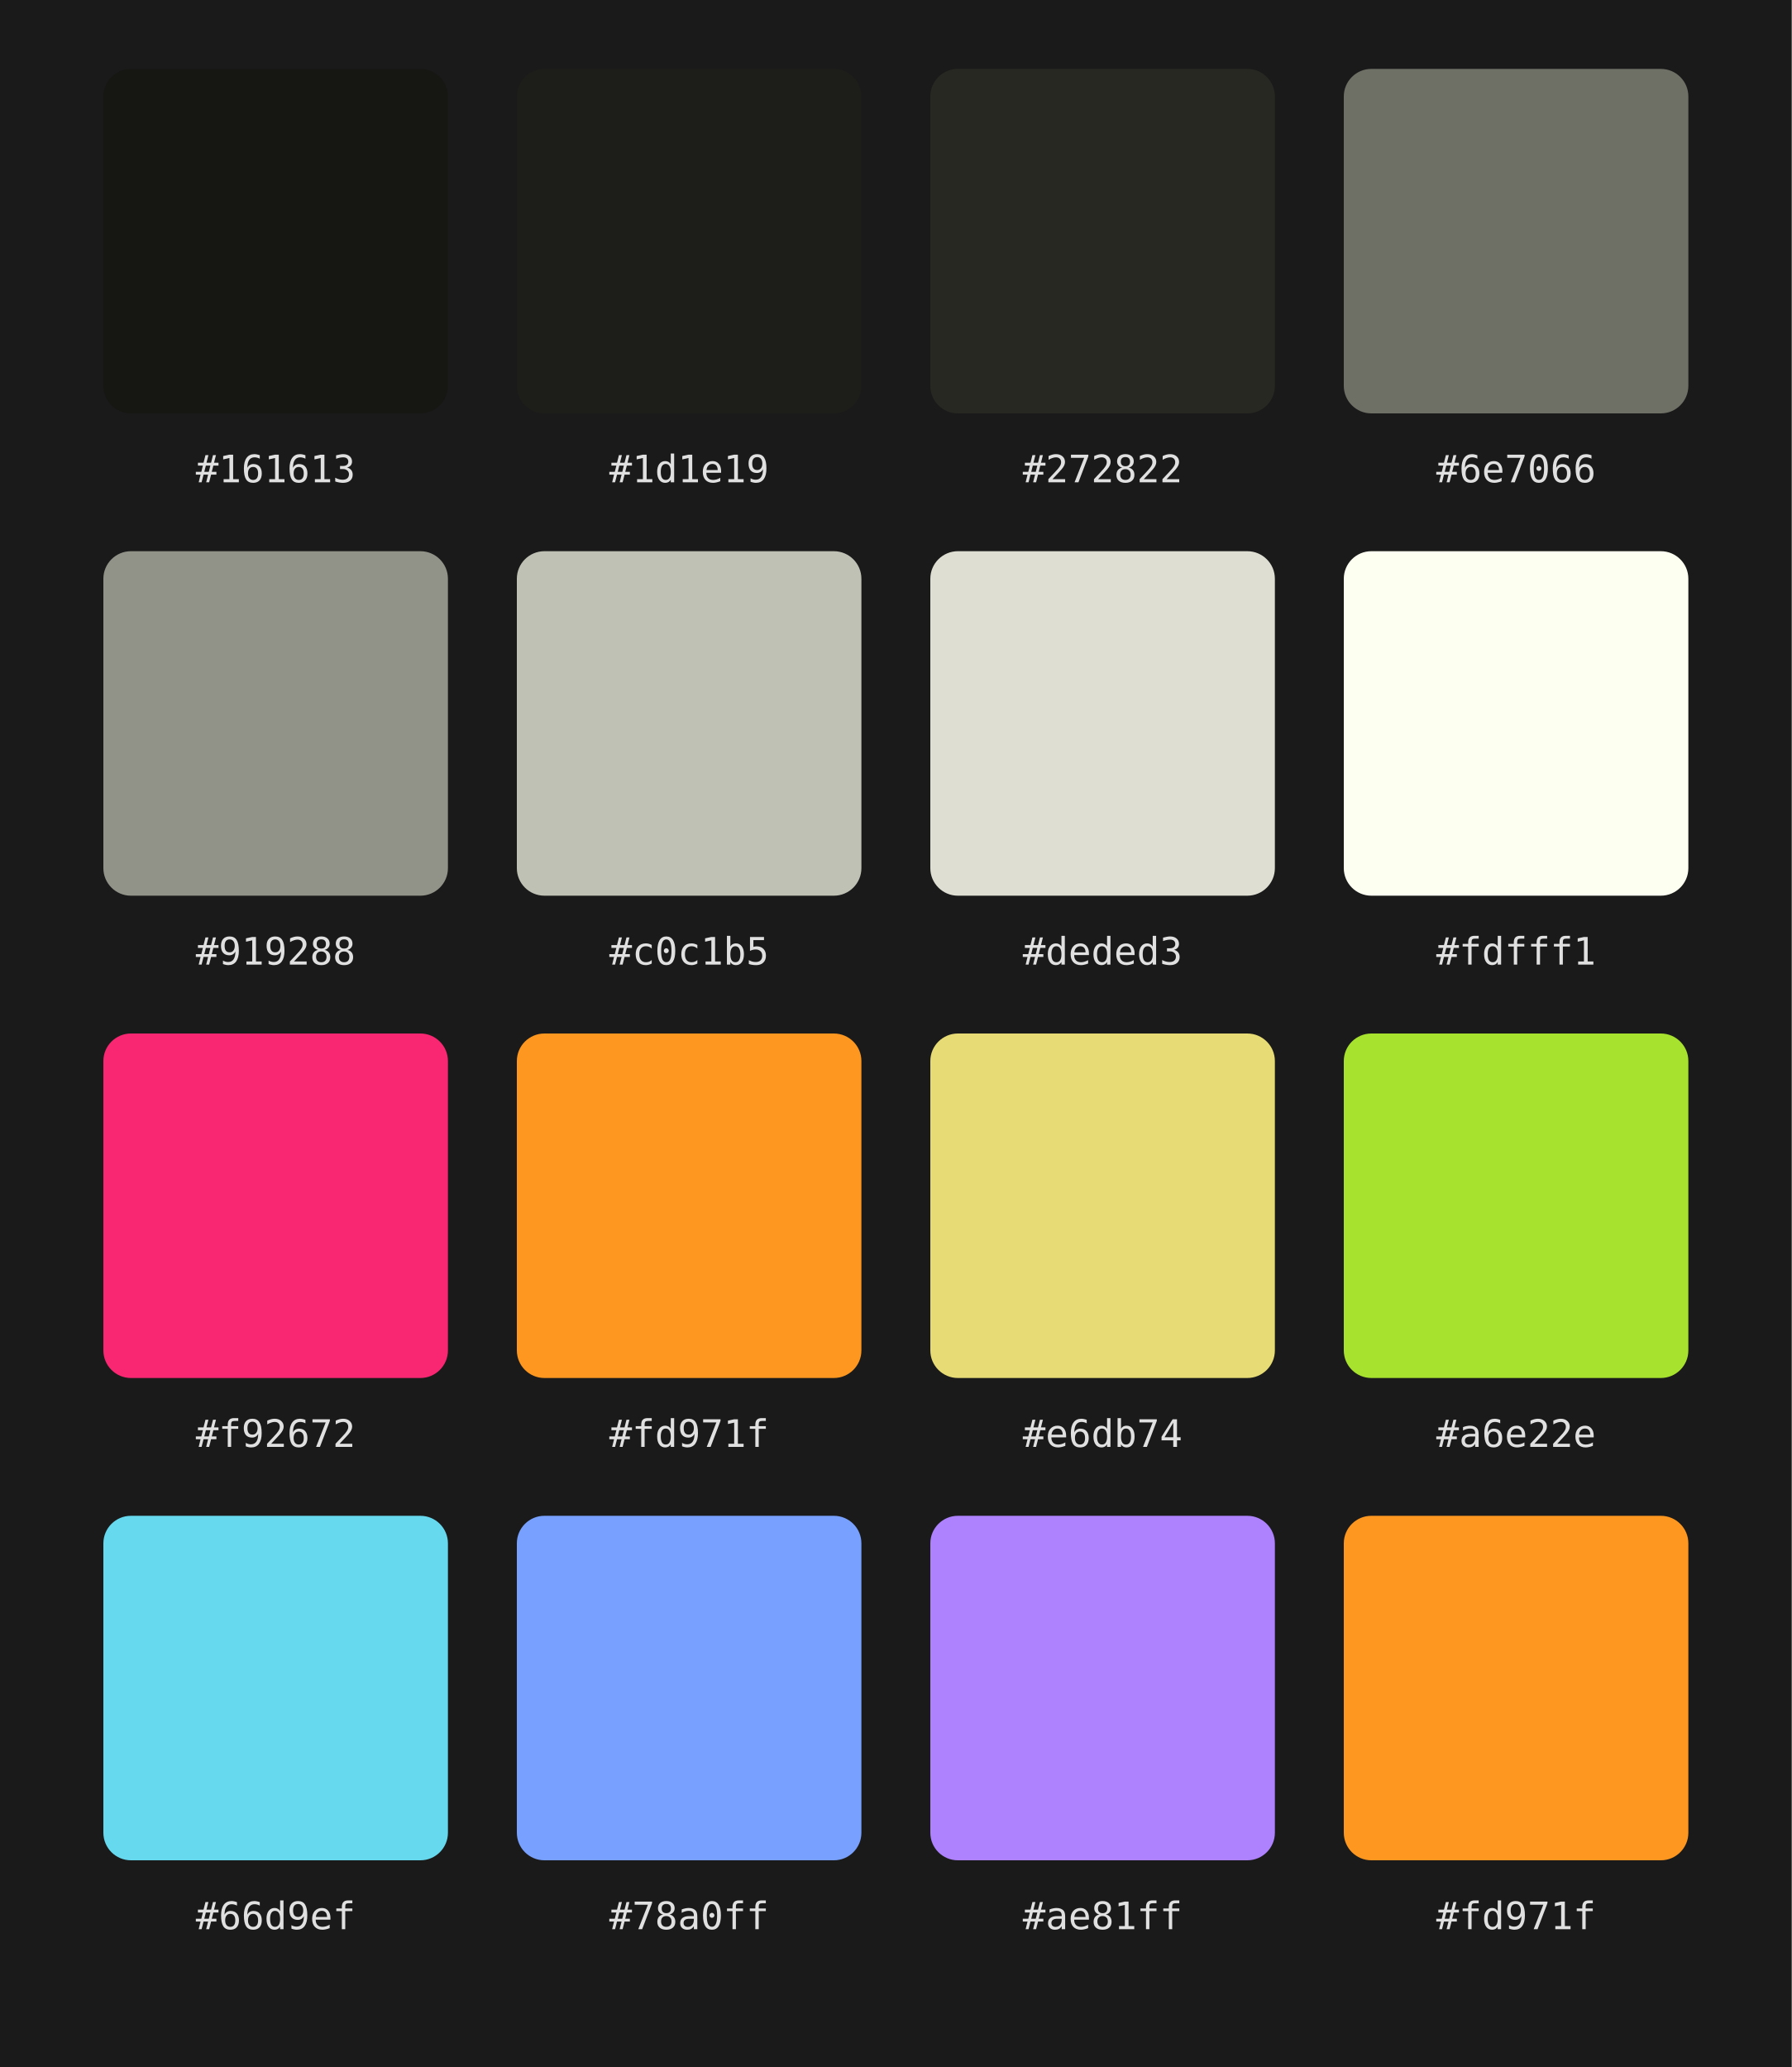
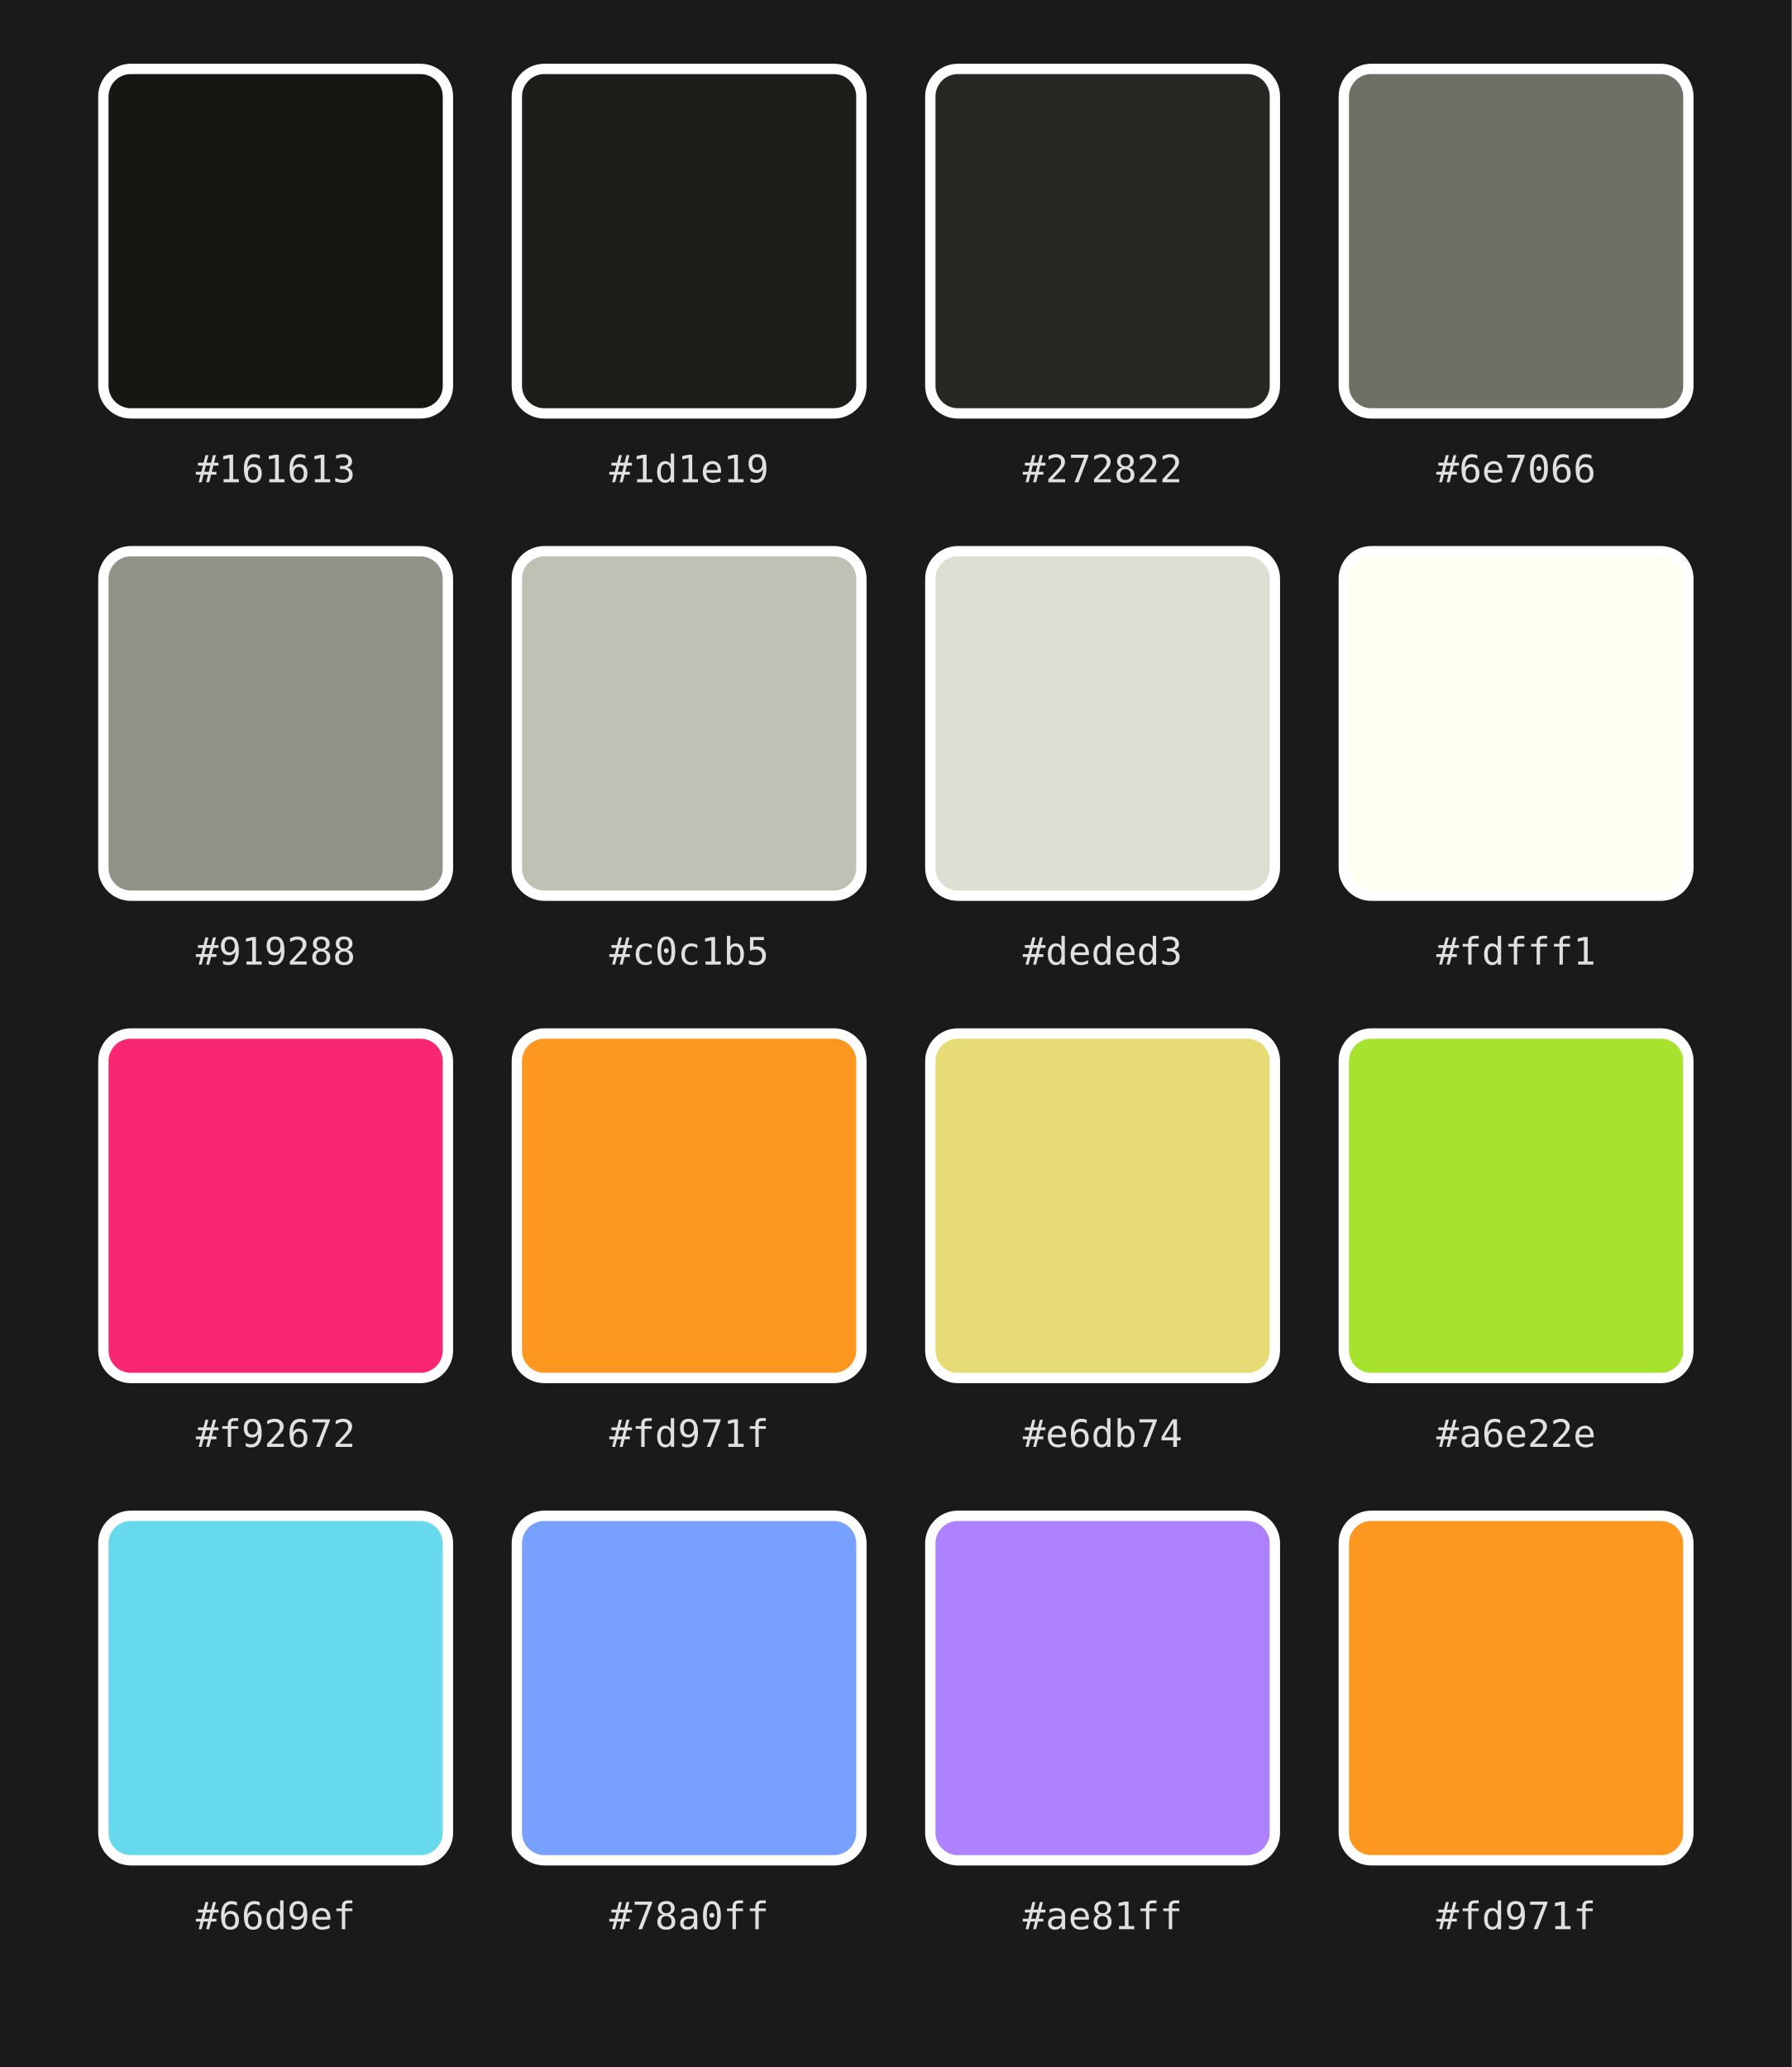
<svg xmlns="http://www.w3.org/2000/svg" width="520" height="600" viewBox="0 0 520 600">
  <rect width="100%" height="100%" fill="#1a1a1a" />
  <style>
    .hex-label { font-family: 'SF Mono', 'Fira Code', 'Consolas', monospace; font-size: 11px; text-anchor: middle; }
  </style>
-   <rect x="30" y="20" width="100" height="100" rx="8" fill="#161613" />
+   <rect x="30" y="20" width="100" height="100" rx="8" fill="#161613" stroke="#ffffff" stroke-width="3" />
  <text x="80" y="140" class="hex-label" fill="#e0e0e0">#161613</text>
-   <rect x="150" y="20" width="100" height="100" rx="8" fill="#1d1e19" />
+   <rect x="150" y="20" width="100" height="100" rx="8" fill="#1d1e19" stroke="#ffffff" stroke-width="3" />
  <text x="200" y="140" class="hex-label" fill="#e0e0e0">#1d1e19</text>
-   <rect x="270" y="20" width="100" height="100" rx="8" fill="#272822" />
+   <rect x="270" y="20" width="100" height="100" rx="8" fill="#272822" stroke="#ffffff" stroke-width="3" />
  <text x="320" y="140" class="hex-label" fill="#e0e0e0">#272822</text>
-   <rect x="390" y="20" width="100" height="100" rx="8" fill="#6e7066" />
+   <rect x="390" y="20" width="100" height="100" rx="8" fill="#6e7066" stroke="#ffffff" stroke-width="3" />
  <text x="440" y="140" class="hex-label" fill="#e0e0e0">#6e7066</text>
-   <rect x="30" y="160" width="100" height="100" rx="8" fill="#919288" />
+   <rect x="30" y="160" width="100" height="100" rx="8" fill="#919288" stroke="#ffffff" stroke-width="3" />
  <text x="80" y="280" class="hex-label" fill="#e0e0e0">#919288</text>
-   <rect x="150" y="160" width="100" height="100" rx="8" fill="#c0c1b5" />
+   <rect x="150" y="160" width="100" height="100" rx="8" fill="#c0c1b5" stroke="#ffffff" stroke-width="3" />
  <text x="200" y="280" class="hex-label" fill="#e0e0e0">#c0c1b5</text>
-   <rect x="270" y="160" width="100" height="100" rx="8" fill="#deded3" />
+   <rect x="270" y="160" width="100" height="100" rx="8" fill="#deded3" stroke="#ffffff" stroke-width="3" />
  <text x="320" y="280" class="hex-label" fill="#e0e0e0">#deded3</text>
-   <rect x="390" y="160" width="100" height="100" rx="8" fill="#fdfff1" />
+   <rect x="390" y="160" width="100" height="100" rx="8" fill="#fdfff1" stroke="#ffffff" stroke-width="3" />
  <text x="440" y="280" class="hex-label" fill="#e0e0e0">#fdfff1</text>
-   <rect x="30" y="300" width="100" height="100" rx="8" fill="#f92672" />
+   <rect x="30" y="300" width="100" height="100" rx="8" fill="#f92672" stroke="#ffffff" stroke-width="3" />
  <text x="80" y="420" class="hex-label" fill="#e0e0e0">#f92672</text>
-   <rect x="150" y="300" width="100" height="100" rx="8" fill="#fd971f" />
+   <rect x="150" y="300" width="100" height="100" rx="8" fill="#fd971f" stroke="#ffffff" stroke-width="3" />
  <text x="200" y="420" class="hex-label" fill="#e0e0e0">#fd971f</text>
-   <rect x="270" y="300" width="100" height="100" rx="8" fill="#e6db74" />
+   <rect x="270" y="300" width="100" height="100" rx="8" fill="#e6db74" stroke="#ffffff" stroke-width="3" />
  <text x="320" y="420" class="hex-label" fill="#e0e0e0">#e6db74</text>
-   <rect x="390" y="300" width="100" height="100" rx="8" fill="#a6e22e" />
+   <rect x="390" y="300" width="100" height="100" rx="8" fill="#a6e22e" stroke="#ffffff" stroke-width="3" />
  <text x="440" y="420" class="hex-label" fill="#e0e0e0">#a6e22e</text>
-   <rect x="30" y="440" width="100" height="100" rx="8" fill="#66d9ef" />
+   <rect x="30" y="440" width="100" height="100" rx="8" fill="#66d9ef" stroke="#ffffff" stroke-width="3" />
  <text x="80" y="560" class="hex-label" fill="#e0e0e0">#66d9ef</text>
-   <rect x="150" y="440" width="100" height="100" rx="8" fill="#78a0ff" />
+   <rect x="150" y="440" width="100" height="100" rx="8" fill="#78a0ff" stroke="#ffffff" stroke-width="3" />
  <text x="200" y="560" class="hex-label" fill="#e0e0e0">#78a0ff</text>
-   <rect x="270" y="440" width="100" height="100" rx="8" fill="#ae81ff" />
+   <rect x="270" y="440" width="100" height="100" rx="8" fill="#ae81ff" stroke="#ffffff" stroke-width="3" />
  <text x="320" y="560" class="hex-label" fill="#e0e0e0">#ae81ff</text>
-   <rect x="390" y="440" width="100" height="100" rx="8" fill="#fd971f" />
+   <rect x="390" y="440" width="100" height="100" rx="8" fill="#fd971f" stroke="#ffffff" stroke-width="3" />
  <text x="440" y="560" class="hex-label" fill="#e0e0e0">#fd971f</text>
</svg>
